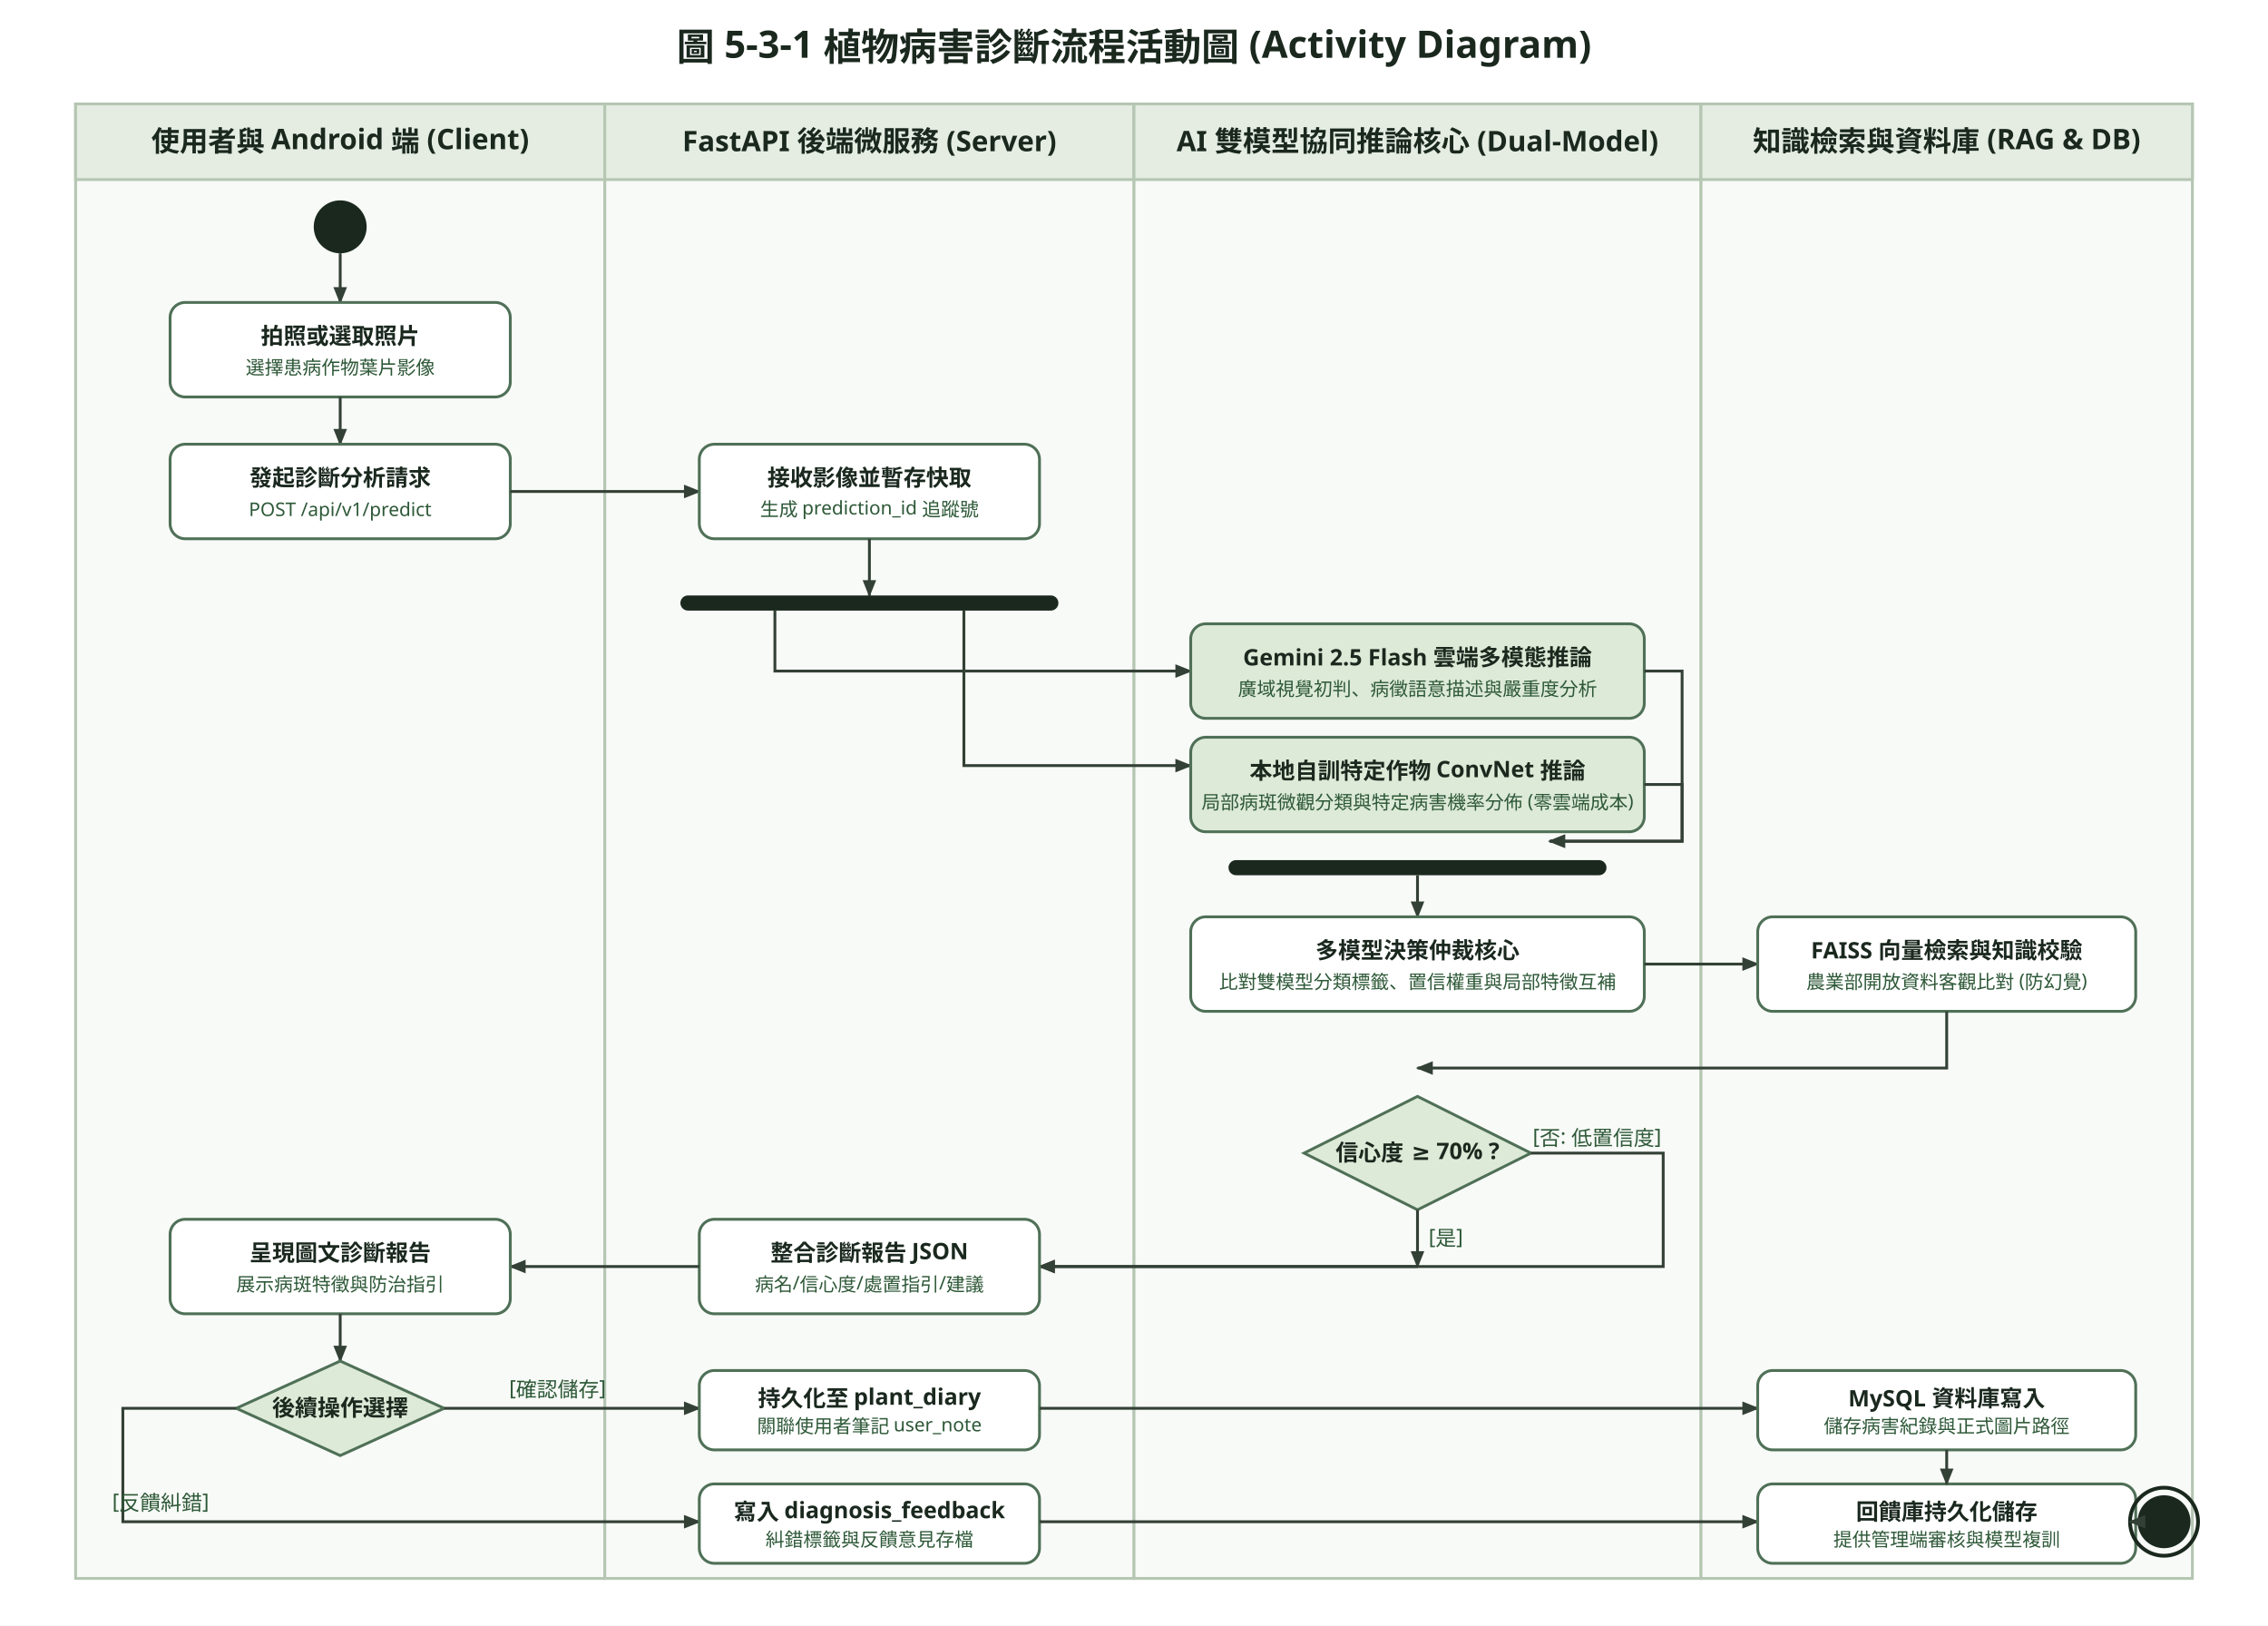
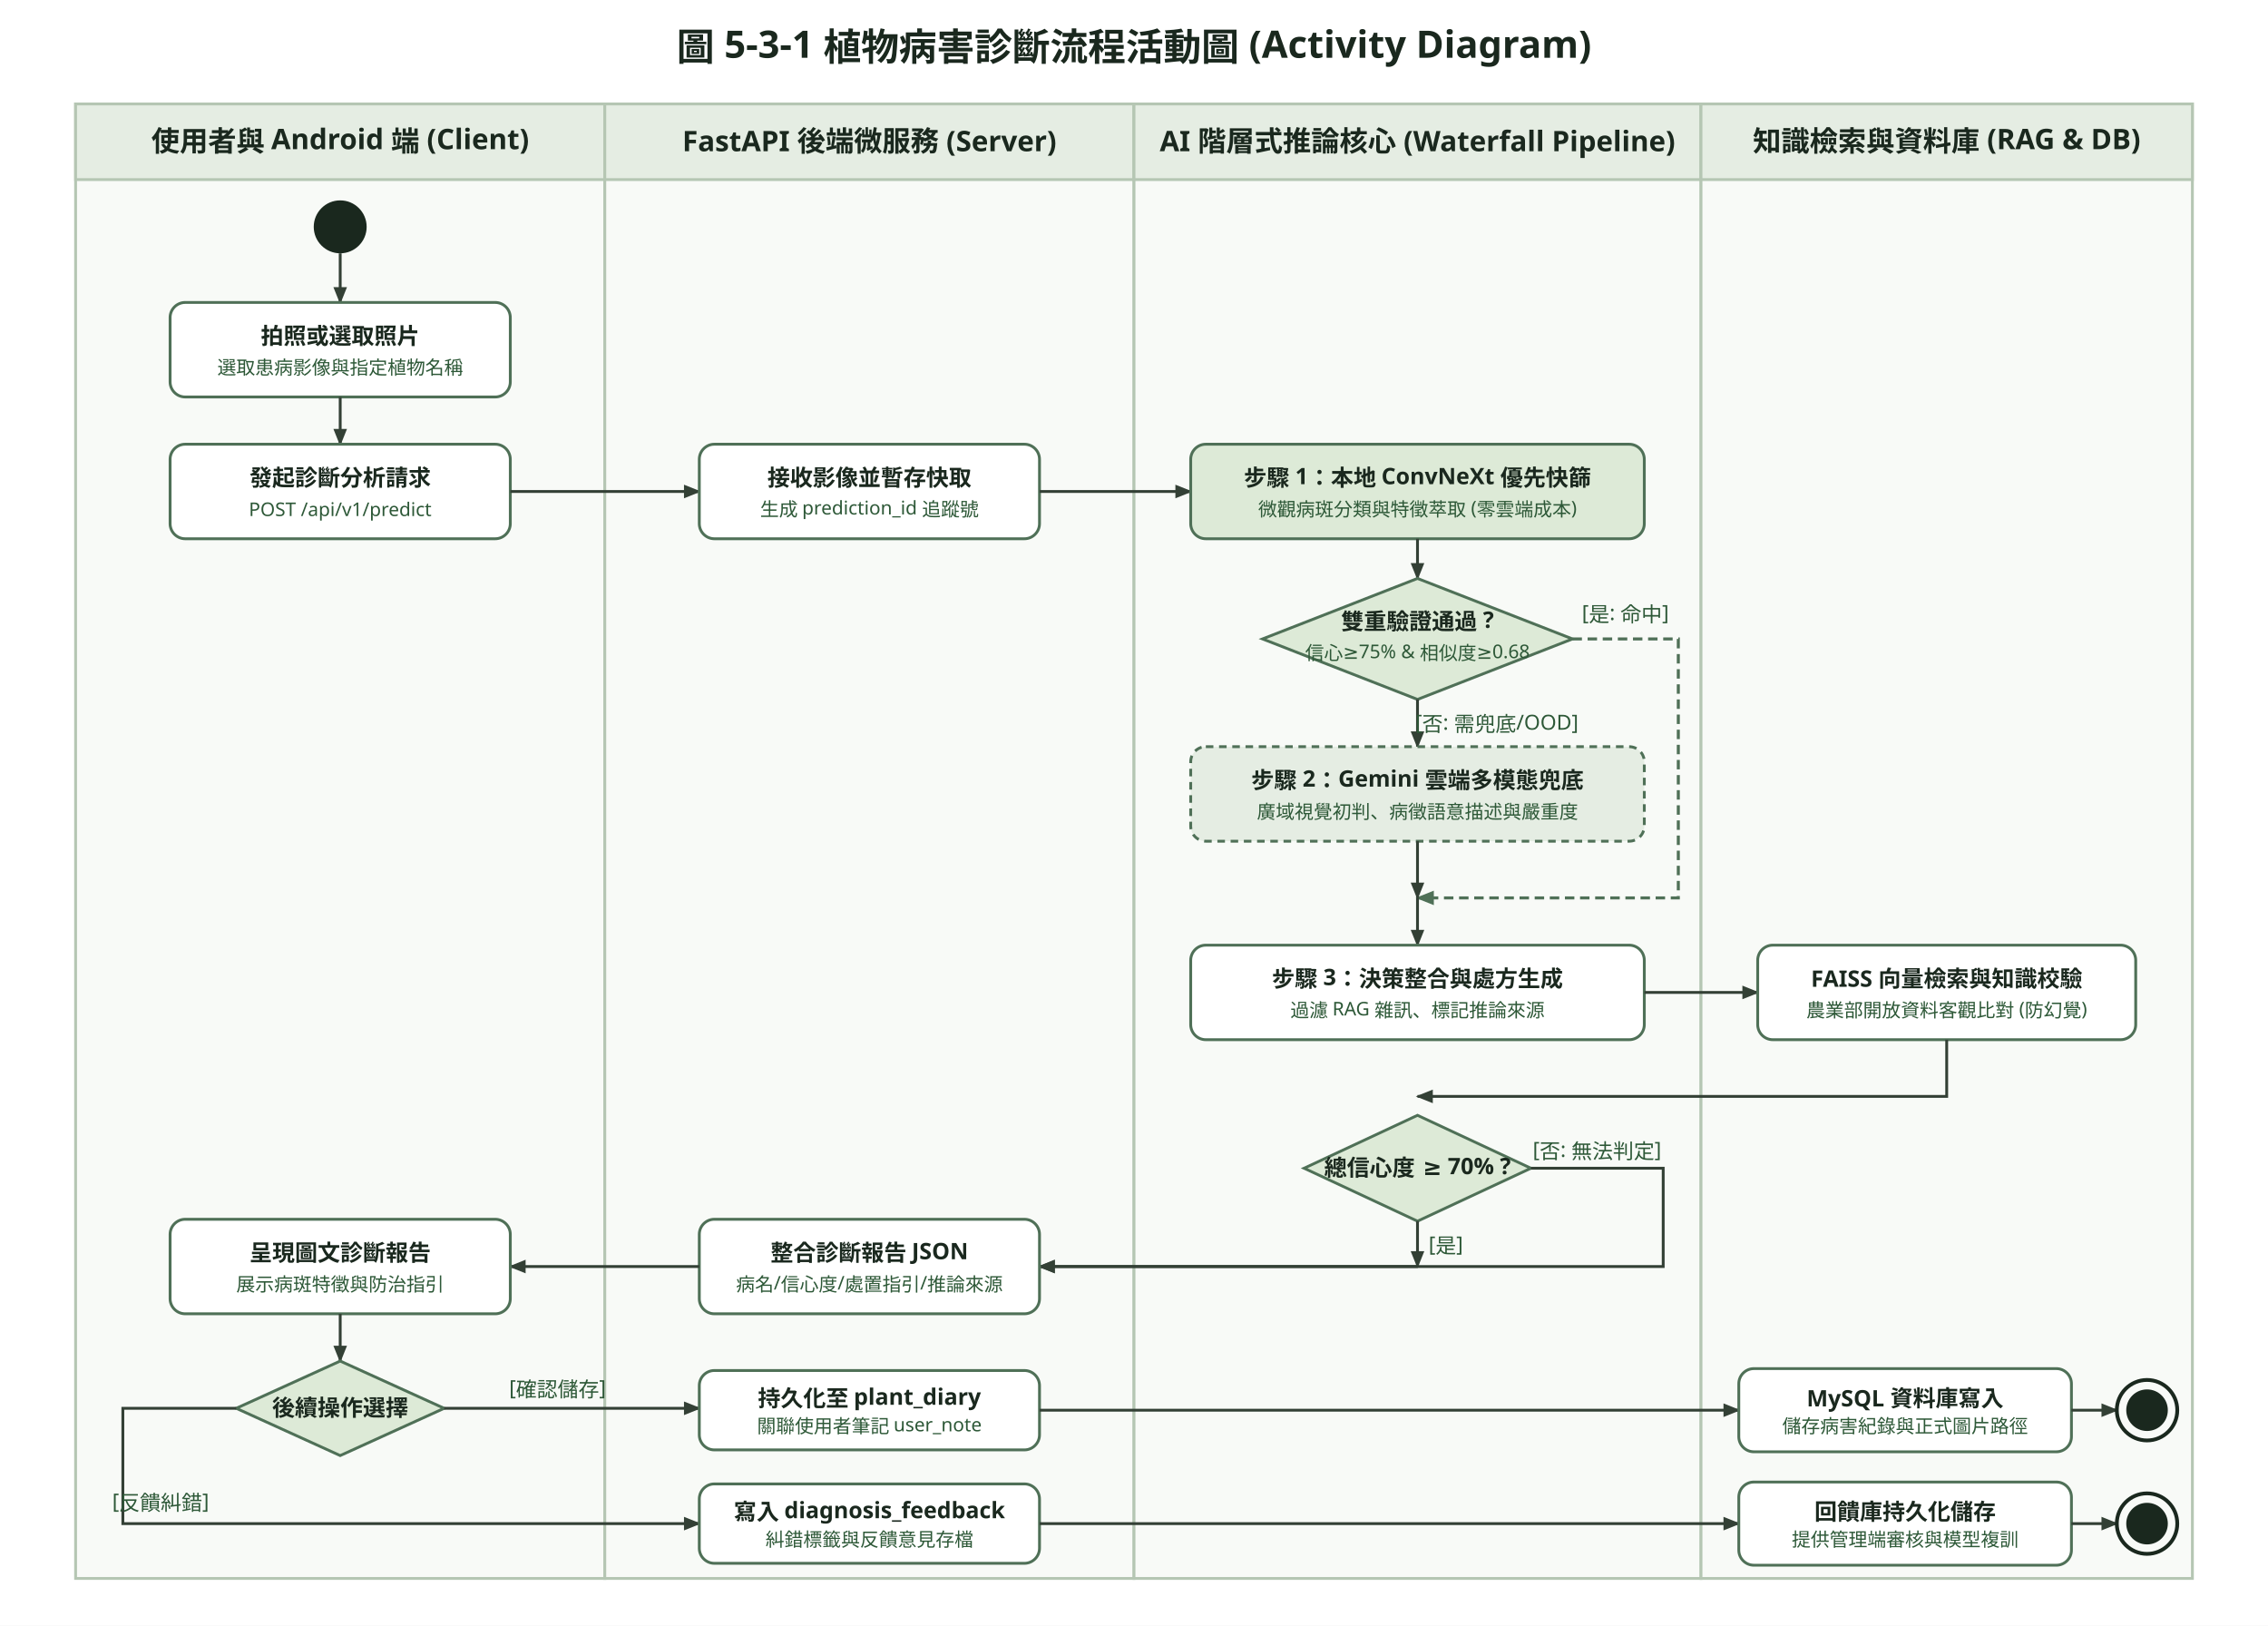
<svg xmlns="http://www.w3.org/2000/svg" viewBox="0 0 1200 860" width="1200" height="860">
  <defs>
    <style>
      .title { font-family: 'Microsoft JhengHei', 'PingFang TC', sans-serif; font-size: 20px; font-weight: bold; fill: #1A281E; }
      .swimlane-title { font-family: 'Microsoft JhengHei', 'PingFang TC', sans-serif; font-size: 15px; font-weight: bold; fill: #1A281E; text-anchor: middle; }
      .node-text { font-family: 'Microsoft JhengHei', 'PingFang TC', sans-serif; font-size: 12px; fill: #2D3748; text-anchor: middle; }
      .node-text-bold { font-family: 'Microsoft JhengHei', 'PingFang TC', sans-serif; font-size: 12px; font-weight: bold; fill: #1A281E; text-anchor: middle; }
      .node-subtext { font-family: 'Microsoft JhengHei', 'PingFang TC', sans-serif; font-size: 10px; fill: #2D5837; text-anchor: middle; }
      .edge-label { font-family: 'Microsoft JhengHei', 'PingFang TC', sans-serif; font-size: 11px; fill: #2D5837; text-anchor: middle; }
      .swimlane-bg { fill: #F8FAF7; stroke: #B5C6B3; stroke-width: 1.5; }
      .swimlane-header { fill: #E5EDE3; stroke: #B5C6B3; stroke-width: 1.5; }
      .action-node { fill: #FFFFFF; stroke: #4F7057; stroke-width: 1.5; rx: 8; ry: 8; ); }
-       .ai-node { fill: #DDEAD7; stroke: #4F7057; stroke-width: 1.5; rx: 8; ry: 8; ); }
+       .ai-node-local { fill: #DDEAD7; stroke: #4F7057; stroke-width: 1.5; rx: 8; ry: 8; ); }
+       .ai-node-cloud { fill: #E5EDE3; stroke: #4F7057; stroke-dasharray: 4,3; stroke-width: 1.5; rx: 8; ry: 8; ); }
      .db-node { fill: #FFFFFF; stroke: #4F7057; stroke-width: 1.5; rx: 8; ry: 8; ); }
      .decision-node { fill: #DDEAD7; stroke: #4F7057; stroke-width: 1.5; }
-       .sync-bar { fill: #1A281E; }
      .line { stroke: #334035; stroke-width: 1.5; fill: none; marker-end: url(#arrow); }
-       .dashed-line { stroke: #4F7057; stroke-width: 1.5; stroke-dasharray: 4,4; fill: none; marker-end: url(#arrow); }
+       .bypass-line { stroke: #4F7057; stroke-width: 1.6; stroke-dasharray: 5,3; fill: none; marker-end: url(#green-arrow); }
    </style>
    <marker id="arrow" viewBox="0 0 10 10" refX="9" refY="5" markerWidth="6" markerHeight="6" orient="auto-start-reverse">
      <path d="M 0 1 L 10 5 L 0 9 z" fill="#334035" />
    </marker>
-     <filter id="shadow" x="-5%" y="-5%" width="110%" height="110%">
-       <feDropShadow dx="0" dy="2" stdDeviation="3" flood-opacity="0.08" />
-     </filter>
+     <marker id="green-arrow" viewBox="0 0 10 10" refX="9" refY="5" markerWidth="6" markerHeight="6" orient="auto-start-reverse">
+       <path d="M 0 1 L 10 5 L 0 9 z" fill="#4F7057" />
+     </marker>
  </defs>
  <rect width="100%" height="100%" fill="#ffffff" />
  <text x="600" y="32" class="title" text-anchor="middle">圖 5-3-1 植物病害診斷流程活動圖 (Activity Diagram)</text>
  <rect x="40" y="55" width="280" height="780" class="swimlane-bg" />
  <rect x="40" y="55" width="280" height="40" class="swimlane-header" />
  <text x="180" y="80" class="swimlane-title">使用者與 Android 端 (Client)</text>
  <rect x="320" y="55" width="280" height="780" class="swimlane-bg" />
  <rect x="320" y="55" width="280" height="40" class="swimlane-header" />
  <text x="460" y="80" class="swimlane-title">FastAPI 後端微服務 (Server)</text>
  <rect x="600" y="55" width="300" height="780" class="swimlane-bg" />
  <rect x="600" y="55" width="300" height="40" class="swimlane-header" />
-   <text x="750" y="80" class="swimlane-title">AI 雙模型協同推論核心 (Dual-Model)</text>
+   <text x="750" y="80" class="swimlane-title">AI 階層式推論核心 (Waterfall Pipeline)</text>
  <rect x="900" y="55" width="260" height="780" class="swimlane-bg" />
  <rect x="900" y="55" width="260" height="40" class="swimlane-header" />
  <text x="1030" y="80" class="swimlane-title">知識檢索與資料庫 (RAG &amp; DB)</text>
  <circle cx="180" cy="120" r="14" fill="#1A281E" />
  <line x1="180" y1="134" x2="180" y2="160" class="line" />
  <rect x="90" y="160" width="180" height="50" class="action-node" />
  <text x="180" y="182" class="node-text-bold">拍照或選取照片</text>
-   <text x="180" y="198" class="node-subtext">選擇患病作物葉片影像</text>
+   <text x="180" y="198" class="node-subtext">選取患病影像與指定植物名稱</text>
  <line x1="180" y1="210" x2="180" y2="235" class="line" />
  <rect x="90" y="235" width="180" height="50" class="action-node" />
  <text x="180" y="257" class="node-text-bold">發起診斷分析請求</text>
  <text x="180" y="273" class="node-subtext">POST /api/v1/predict</text>
  <path d="M 270 260 L 370 260" class="line" />
  <rect x="370" y="235" width="180" height="50" class="action-node" />
  <text x="460" y="257" class="node-text-bold">接收影像並暫存快取</text>
  <text x="460" y="273" class="node-subtext">生成 prediction_id 追蹤號</text>
-   <line x1="460" y1="285" x2="460" y2="315" class="line" />
-   <rect x="360" y="315" width="200" height="8" rx="4" class="sync-bar" />
-   <path d="M 410 323 L 410 355 L 630 355" class="line" />
-   <rect x="630" y="330" width="240" height="50" class="ai-node" />
-   <text x="750" y="352" class="node-text-bold">Gemini 2.5 Flash 雲端多模態推論</text>
-   <text x="750" y="368" class="node-subtext">廣域視覺初判、病徵語意描述與嚴重度分析</text>
-   <path d="M 510 323 L 510 405 L 630 405" class="line" />
-   <rect x="630" y="390" width="240" height="50" class="ai-node" />
-   <text x="750" y="412" class="node-text-bold">本地自訓特定作物 ConvNet 推論</text>
-   <text x="750" y="428" class="node-subtext">局部病斑微觀分類與特定病害機率分佈 (零雲端成本)</text>
-   <path d="M 870 355 L 890 355 L 890 445 L 820 445" class="line" />
-   <path d="M 870 415 L 890 415 L 890 445 L 820 445" class="line" />
-   <rect x="650" y="455" width="200" height="8" rx="4" class="sync-bar" />
-   <line x1="750" y1="463" x2="750" y2="485" class="line" />
-   <rect x="630" y="485" width="240" height="50" class="action-node" />
-   <text x="750" y="507" class="node-text-bold">多模型決策仲裁核心</text>
-   <text x="750" y="523" class="node-subtext">比對雙模型分類標籤、置信權重與局部特徵互補</text>
-   <path d="M 870 510 L 930 510" class="line" />
-   <rect x="930" y="485" width="200" height="50" class="db-node" />
-   <text x="1030" y="507" class="node-text-bold">FAISS 向量檢索與知識校驗</text>
-   <text x="1030" y="523" class="node-subtext">農業部開放資料客觀比對 (防幻覺)</text>
-   <path d="M 1030 535 L 1030 565 L 750 565" class="line" />
-   <polygon points="750,580 810,610 750,640 690,610" class="decision-node" />
-   <text x="750" y="614" class="node-text-bold" font-size="11">信心度 ≥ 70% ?</text>
-   <path d="M 810 610 L 880 610 L 880 670 L 550 670" class="line" />
-   <text x="845" y="605" class="edge-label">[否: 低置信度]</text>
-   <line x1="750" y1="640" x2="750" y2="670" class="line" />
+   <path d="M 550 260 L 630 260" class="line" />
+   <rect x="630" y="235" width="240" height="50" class="ai-node-local" />
+   <text x="750" y="257" class="node-text-bold">步驟 1：本地 ConvNeXt 優先快篩</text>
+   <text x="750" y="273" class="node-subtext">微觀病斑分類與特徵萃取 (零雲端成本)</text>
+   <line x1="750" y1="285" x2="750" y2="306" class="line" />
+   <polygon points="750,306 832,338 750,370 668,338" class="decision-node" />
+   <text x="750" y="333" class="node-text-bold" font-size="11">雙重驗證通過 ?</text>
+   <text x="750" y="349" class="node-subtext" font-size="9.5">信心≥75% &amp; 相似度≥0.68</text>
+   <path d="M 832 338 L 888 338 L 888 475 L 750 475" class="bypass-line" />
+   <text x="860" y="328" class="edge-label" fill="#4F7057">[是: 命中]</text>
+   <line x1="750" y1="370" x2="750" y2="395" class="line" />
+   <text x="792" y="386" class="edge-label">[否: 需兜底/OOD]</text>
+   <rect x="630" y="395" width="240" height="50" class="ai-node-cloud" />
+   <text x="750" y="417" class="node-text-bold">步驟 2：Gemini 雲端多模態兜底</text>
+   <text x="750" y="433" class="node-subtext">廣域視覺初判、病徵語意描述與嚴重度</text>
+   <line x1="750" y1="445" x2="750" y2="475" class="line" />
+   <line x1="750" y1="475" x2="750" y2="500" class="line" />
+   <rect x="630" y="500" width="240" height="50" class="action-node" />
+   <text x="750" y="522" class="node-text-bold">步驟 3：決策整合與處方生成</text>
+   <text x="750" y="538" class="node-subtext">過濾 RAG 雜訊、標記推論來源</text>
+   <path d="M 870 525 L 930 525" class="line" />
+   <rect x="930" y="500" width="200" height="50" class="db-node" />
+   <text x="1030" y="522" class="node-text-bold">FAISS 向量檢索與知識校驗</text>
+   <text x="1030" y="538" class="node-subtext">農業部開放資料客觀比對 (防幻覺)</text>
+   <path d="M 1030 550 L 1030 580 L 750 580" class="line" />
+   <polygon points="750,590 810,618 750,646 690,618" class="decision-node" />
+   <text x="750" y="622" class="node-text-bold" font-size="11">總信心度 ≥ 70% ?</text>
+   <path d="M 810 618 L 880 618 L 880 670 L 550 670" class="line" />
+   <text x="845" y="612" class="edge-label">[否: 無法判定]</text>
+   <line x1="750" y1="646" x2="750" y2="670" class="line" />
  <path d="M 750 670 L 550 670" class="line" />
-   <text x="765" y="658" class="edge-label">[是]</text>
+   <text x="765" y="662" class="edge-label">[是]</text>
  <rect x="370" y="645" width="180" height="50" class="action-node" />
  <text x="460" y="667" class="node-text-bold">整合診斷報告 JSON</text>
-   <text x="460" y="683" class="node-subtext">病名/信心度/處置指引/建議</text>
+   <text x="460" y="683" class="node-subtext">病名/信心度/處置指引/推論來源</text>
  <path d="M 370 670 L 270 670" class="line" />
  <rect x="90" y="645" width="180" height="50" class="action-node" />
  <text x="180" y="667" class="node-text-bold">呈現圖文診斷報告</text>
  <text x="180" y="683" class="node-subtext">展示病斑特徵與防治指引</text>
  <line x1="180" y1="695" x2="180" y2="720" class="line" />
  <polygon points="180,720 235,745 180,770 125,745" class="decision-node" />
  <text x="180" y="749" class="node-text-bold" font-size="11">後續操作選擇</text>
  <path d="M 235 745 L 370 745" class="line" />
  <text x="295" y="738" class="edge-label">[確認儲存]</text>
  <rect x="370" y="725" width="180" height="42" class="action-node" />
  <text x="460" y="744" class="node-text-bold">持久化至 plant_diary</text>
  <text x="460" y="758" class="node-subtext">關聯使用者筆記 user_note</text>
-   <path d="M 550 745 L 930 745" class="line" />
-   <rect x="930" y="725" width="200" height="42" class="db-node" />
-   <text x="1030" y="744" class="node-text-bold">MySQL 資料庫寫入</text>
-   <text x="1030" y="758" class="node-subtext">儲存病害紀錄與正式圖片路徑</text>
-   <path d="M 125 745 L 65 745 L 65 805 L 370 805" class="line" />
+   <path d="M 550 746 L 920 746" class="line" />
+   <rect x="920" y="724" width="176" height="44" class="db-node" />
+   <text x="1008" y="744" class="node-text-bold">MySQL 資料庫寫入</text>
+   <text x="1008" y="758" class="node-subtext">儲存病害紀錄與正式圖片路徑</text>
+   <path d="M 1096 746 L 1120 746" class="line" />
+   <circle cx="1136" cy="746" r="11" fill="#1A281E" />
+   <circle cx="1136" cy="746" r="16" fill="none" stroke="#1A281E" stroke-width="2" />
+   <path d="M 125 745 L 65 745 L 65 806 L 370 806" class="line" />
  <text x="85" y="798" class="edge-label">[反饋糾錯]</text>
  <rect x="370" y="785" width="180" height="42" class="action-node" />
  <text x="460" y="804" class="node-text-bold">寫入 diagnosis_feedback</text>
  <text x="460" y="818" class="node-subtext">糾錯標籤與反饋意見存檔</text>
-   <path d="M 550 805 L 930 805" class="line" />
-   <rect x="930" y="785" width="200" height="42" class="db-node" />
-   <text x="1030" y="804" class="node-text-bold">回饋庫持久化儲存</text>
-   <text x="1030" y="818" class="node-subtext">提供管理端審核與模型複訓</text>
-   <path d="M 1030 767 L 1030 785" class="line" />
-   <circle cx="1145" cy="805" r="14" fill="#1A281E" />
-   <circle cx="1145" cy="805" r="18" fill="none" stroke="#1A281E" stroke-width="2" />
-   <path d="M 1130 805 L 1127 805" class="line" />
+   <path d="M 550 806 L 920 806" class="line" />
+   <rect x="920" y="784" width="176" height="44" class="db-node" />
+   <text x="1008" y="804" class="node-text-bold">回饋庫持久化儲存</text>
+   <text x="1008" y="818" class="node-subtext">提供管理端審核與模型複訓</text>
+   <path d="M 1096 806 L 1120 806" class="line" />
+   <circle cx="1136" cy="806" r="11" fill="#1A281E" />
+   <circle cx="1136" cy="806" r="16" fill="none" stroke="#1A281E" stroke-width="2" />
</svg>
